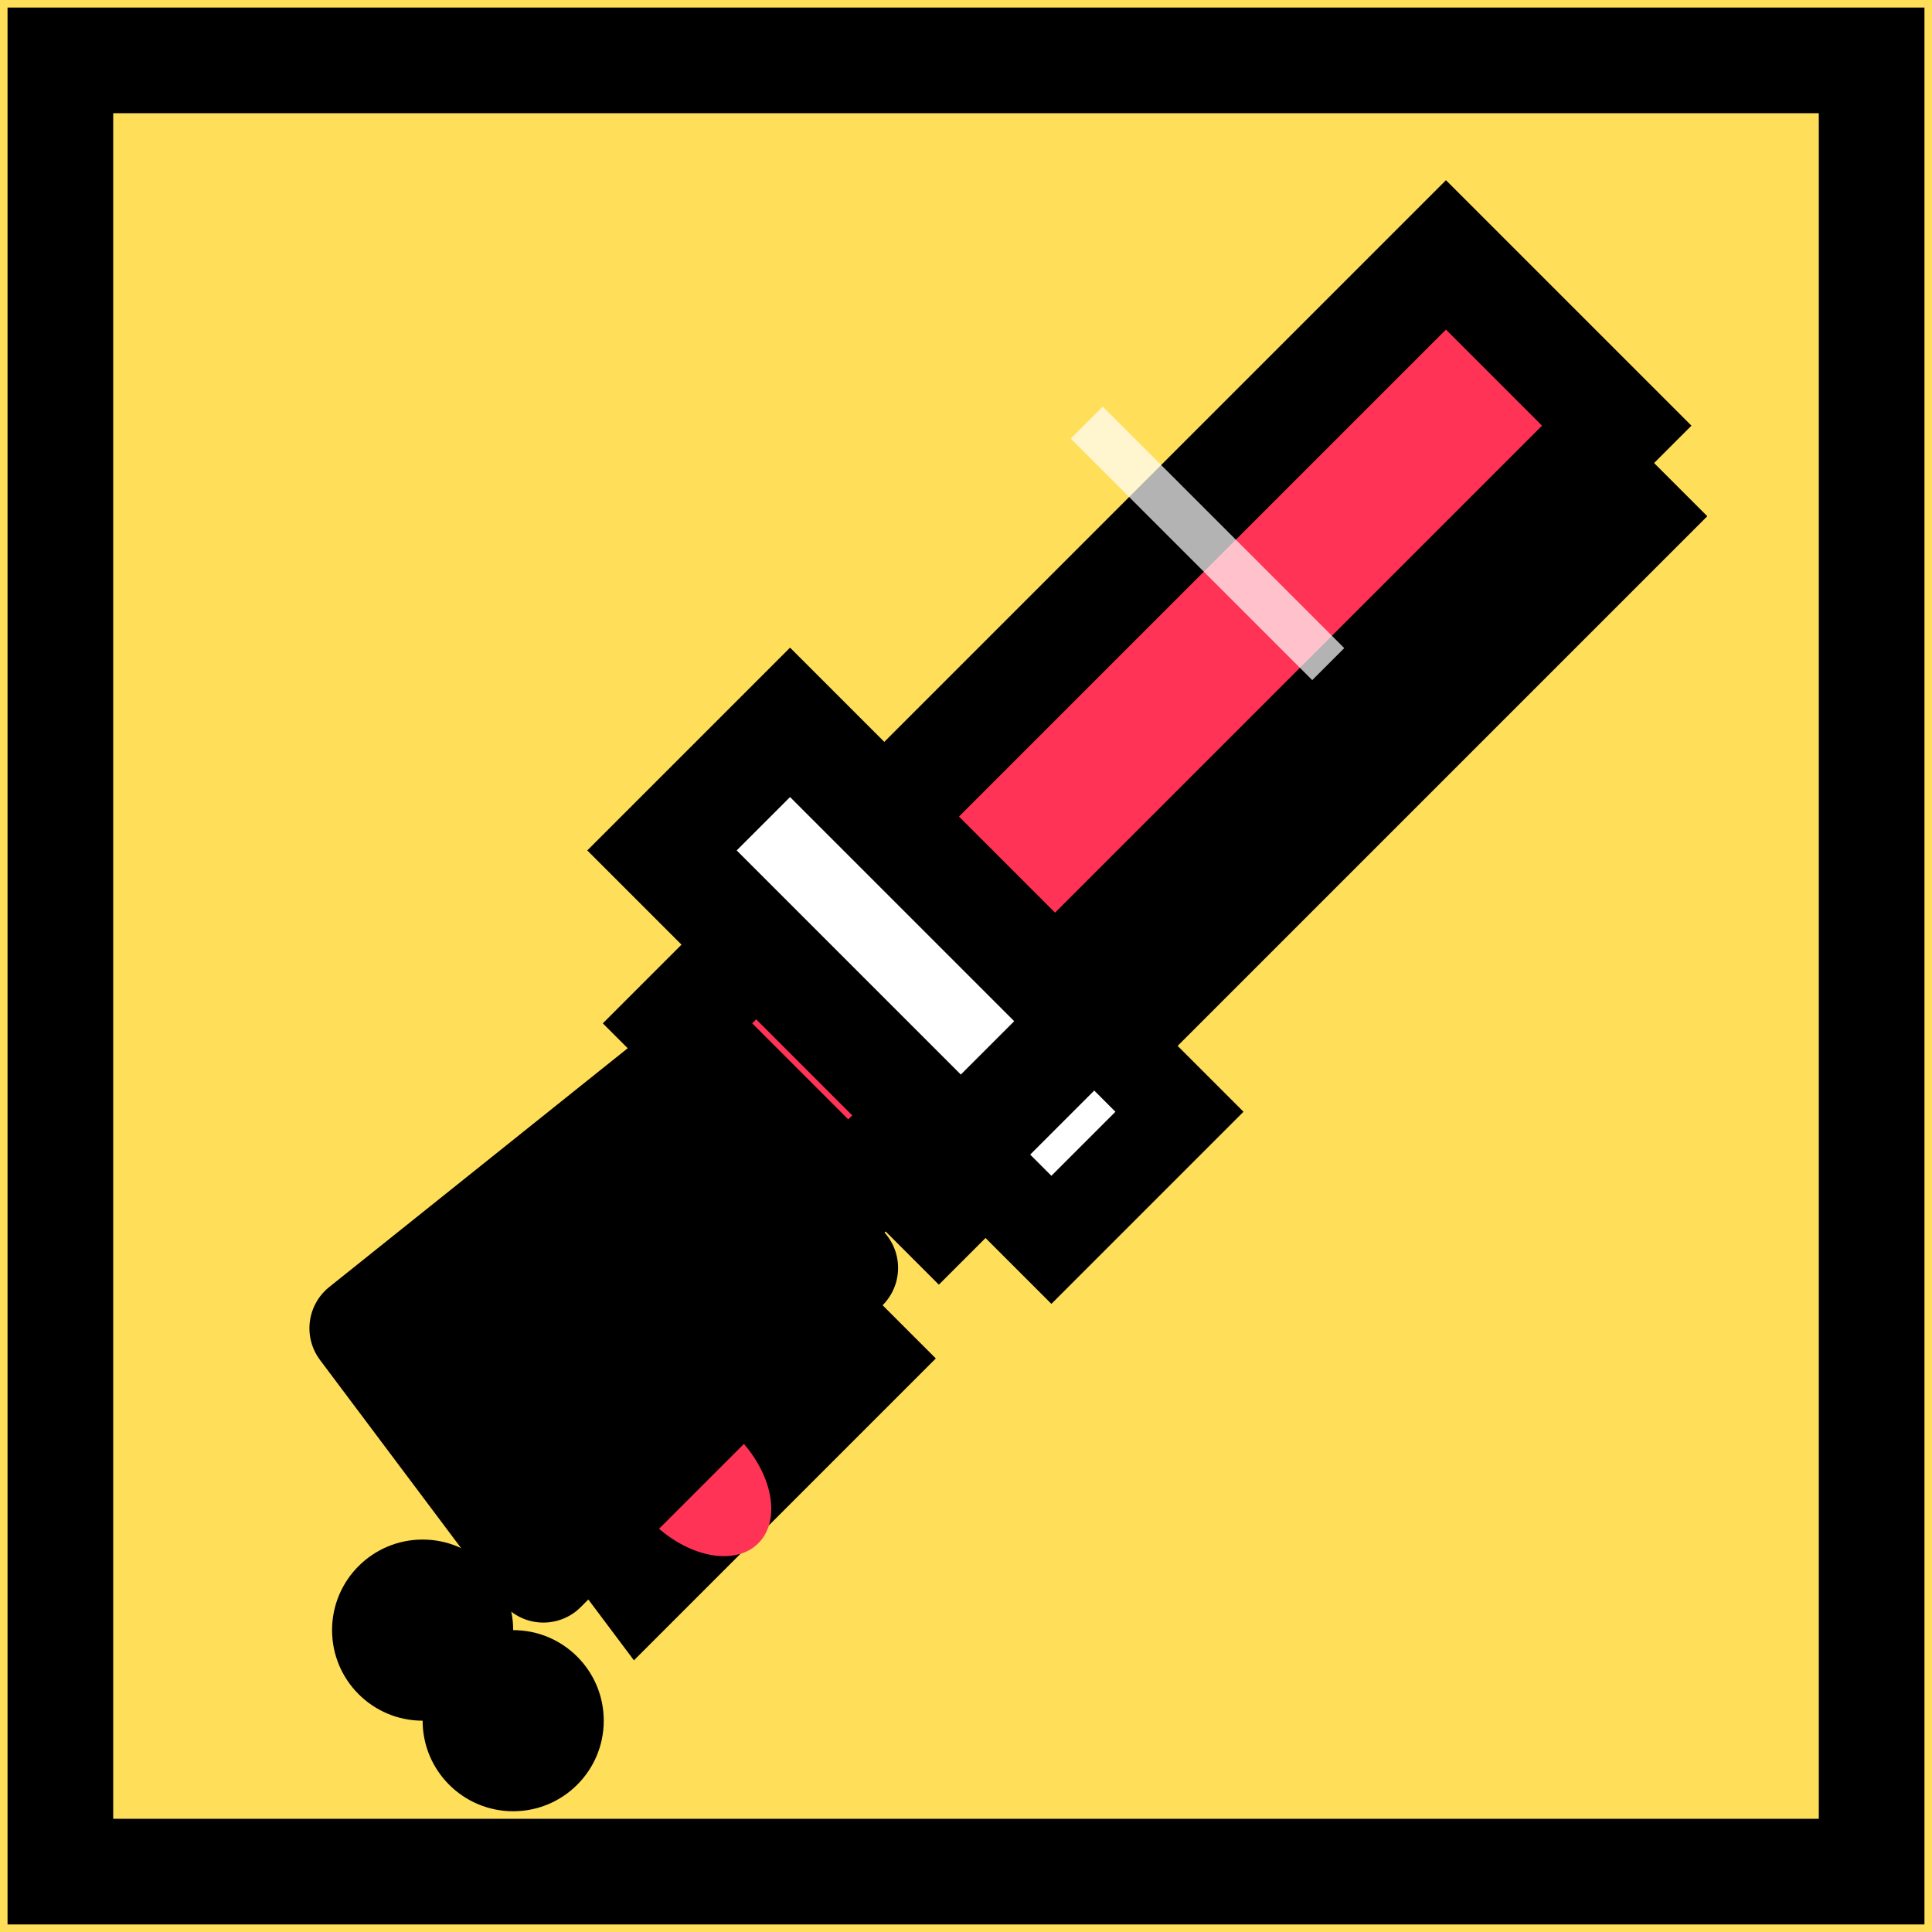
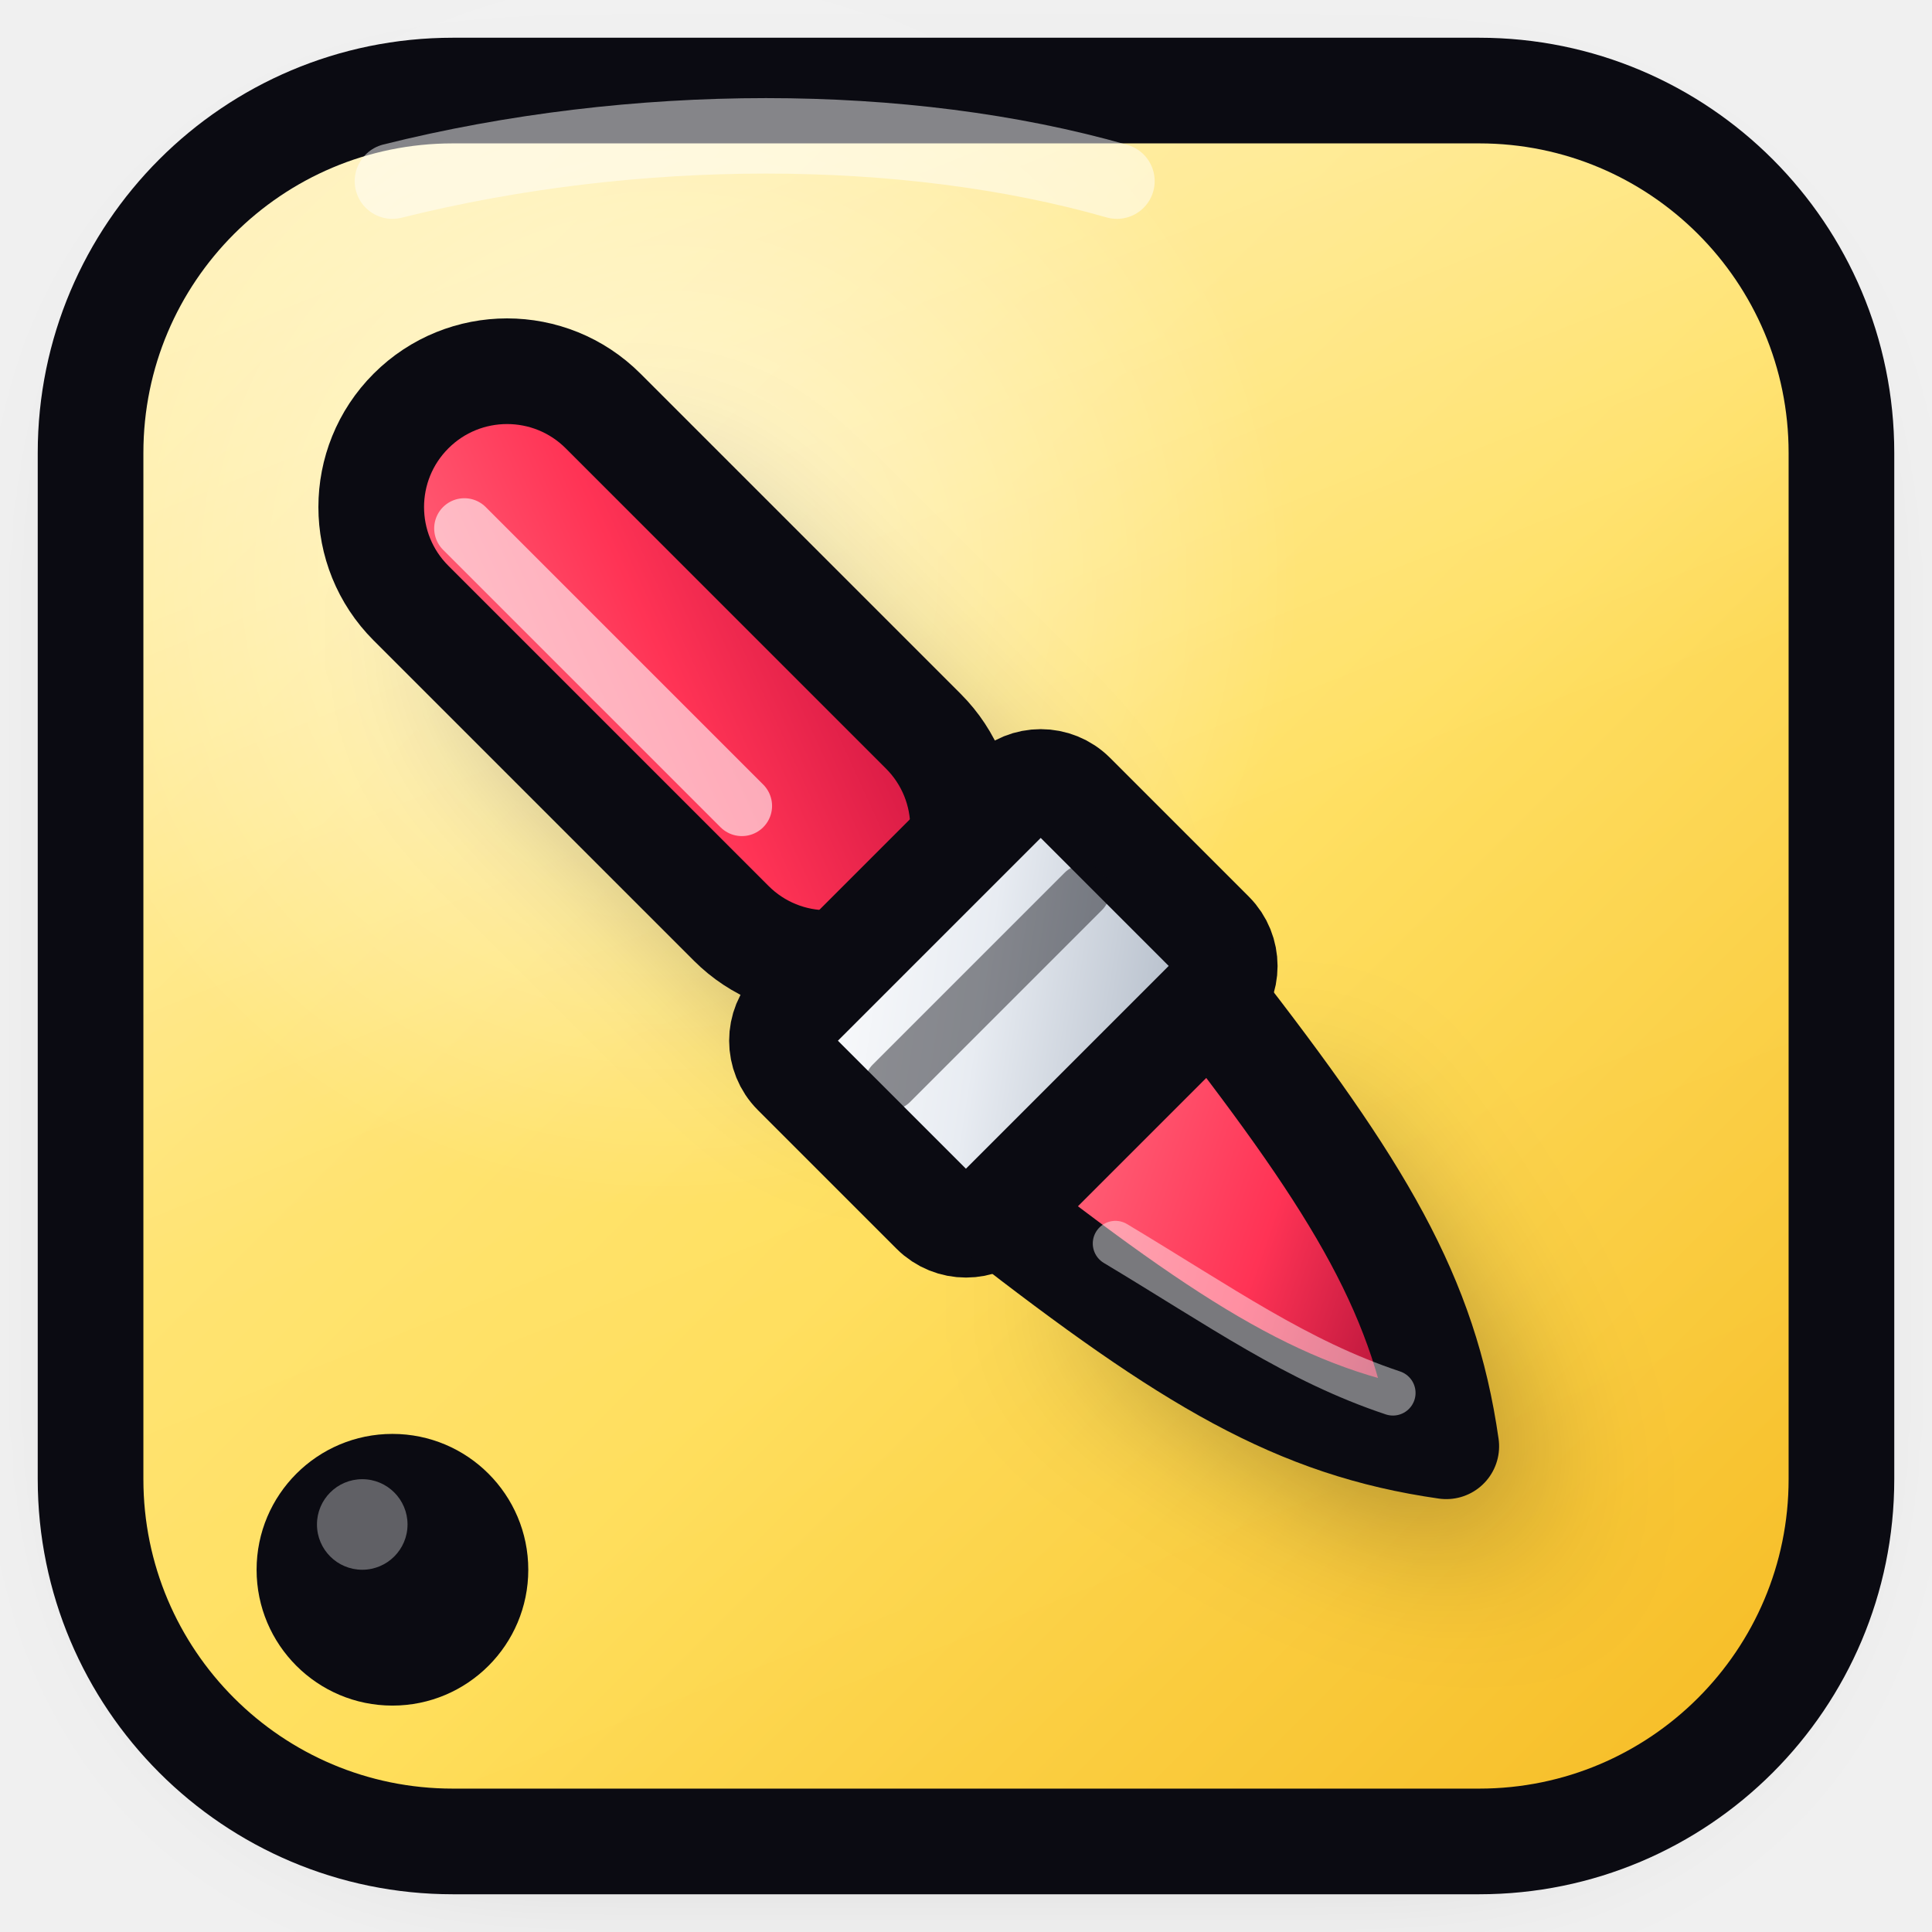
- <svg xmlns="http://www.w3.org/2000/svg" viewBox="0 0 64 64" width="64" height="64">
+ <svg xmlns="http://www.w3.org/2000/svg" viewBox="0 0 128 128" width="128" height="128">
  <defs>
-     <style>
-       .stroke{fill:none;stroke:#000;stroke-width:3.5;stroke-linejoin:round;stroke-linecap:round}
-     </style>
+     <linearGradient id="bg" x1="0" y1="0" x2="1" y2="1">
+       <stop offset="0" stop-color="#FFE98A" />
+       <stop offset="0.55" stop-color="#FFDE59" />
+       <stop offset="1" stop-color="#F5B921" />
+     </linearGradient>
+     <linearGradient id="handle" x1="0" y1="0" x2="1" y2="1">
+       <stop offset="0" stop-color="#FF6B7F" />
+       <stop offset="0.5" stop-color="#FF3355" />
+       <stop offset="1" stop-color="#C8103E" />
+     </linearGradient>
+     <linearGradient id="metal" x1="0" y1="0" x2="1" y2="1">
+       <stop offset="0" stop-color="#FFFFFF" />
+       <stop offset="0.45" stop-color="#E8ECF2" />
+       <stop offset="1" stop-color="#A8B2C0" />
+     </linearGradient>
+     <linearGradient id="bristle" x1="0" y1="0" x2="0.3" y2="1">
+       <stop offset="0" stop-color="#FF6B7F" />
+       <stop offset="0.55" stop-color="#FF3355" />
+       <stop offset="1" stop-color="#A30D34" />
+     </linearGradient>
+     <radialGradient id="glow" cx="0.5" cy="0.5" r="0.5">
+       <stop offset="0" stop-color="#FFFFFF" stop-opacity="0.55" />
+       <stop offset="1" stop-color="#FFFFFF" stop-opacity="0" />
+     </radialGradient>
+     <linearGradient id="sheen" x1="0" y1="0" x2="0.4" y2="1">
+       <stop offset="0" stop-color="#FFFFFF" stop-opacity="0.5" />
+       <stop offset="0.6" stop-color="#FFFFFF" stop-opacity="0.06" />
+       <stop offset="1" stop-color="#FFFFFF" stop-opacity="0" />
+     </linearGradient>
+     <filter id="soft" x="-30%" y="-30%" width="160%" height="160%">
+       <feGaussianBlur stdDeviation="5" />
+     </filter>
  </defs>
-   <rect x="0" y="0" width="64" height="64" fill="#FFDE59" />
-   <rect x="2" y="2" width="60" height="60" fill="none" stroke="#000" stroke-width="3.5" />
-   <g transform="translate(3,3)">
-     <rect x="34" y="6" width="8" height="36" transform="rotate(45 38 24)" fill="#000" />
-     <rect x="22" y="28" width="14" height="6" transform="rotate(45 29 31)" fill="#fff" stroke="#000" stroke-width="3" />
-     <path d="M 12 44 L 22 36 L 28 42 L 18 52 Z" fill="#000" />
-     <circle cx="14" cy="54" r="3" fill="#000" />
-     <ellipse cx="20" cy="46" rx="3" ry="2" fill="#FF3355" transform="rotate(45 20 46)" />
+   <rect x="10" y="12" width="108" height="108" rx="24" fill="#000" opacity="0.28" filter="url(#soft)" />
+   <rect x="6" y="6" width="116" height="116" rx="24" fill="url(#bg)" />
+   <rect x="6" y="6" width="116" height="116" rx="24" fill="url(#sheen)" />
+   <circle cx="44" cy="38" r="42" fill="url(#glow)" />
+   <rect x="6" y="6" width="116" height="116" rx="24" fill="none" stroke="#0B0B12" stroke-width="7" />
+   <g transform="translate(6,7)" opacity="0.35" filter="url(#soft)" fill="#000">
+     <rect x="55" y="14" width="18" height="46" rx="9" transform="rotate(-45 64 64)" />
+     <path d="M 54 76 L 74 76 C 72 92 70 100 64 108 C 58 100 56 92 54 76 Z" transform="rotate(-45 64 64)" />
  </g>
-   <rect x="34" y="6" width="8" height="36" transform="rotate(45 38 24)" fill="#FF3355" stroke="#000" stroke-width="3.5" />
-   <rect x="22" y="28" width="14" height="6" transform="rotate(45 29 31)" fill="#fff" stroke="#000" stroke-width="3.5" />
-   <path d="M 12 44 L 22 36 L 28 42 L 18 52 Z" fill="#000" stroke="#000" stroke-width="3.5" stroke-linejoin="round" />
-   <circle cx="14" cy="54" r="3" fill="#000" />
-   <line x1="36" y1="14" x2="44" y2="22" stroke="#fff" stroke-width="1.5" opacity="0.7" />
+   <g transform="rotate(-45 64 64)">
+     <rect x="55" y="12" width="18" height="48" rx="9" fill="url(#handle)" stroke="#0B0B12" stroke-width="7" />
+     <line x1="61" y1="20" x2="61" y2="46" stroke="#FFFFFF" stroke-width="4" stroke-linecap="round" opacity="0.6" />
+     <rect x="51" y="58" width="26" height="19" rx="3" fill="url(#metal)" stroke="#0B0B12" stroke-width="7" />
+     <line x1="55" y1="66" x2="73" y2="66" stroke="#0B0B12" stroke-width="3.5" stroke-linecap="round" opacity="0.45" />
+     <path d="M 54 77 L 74 77 C 72 93 70 101 64 109 C 58 101 56 93 54 77 Z" fill="url(#bristle)" stroke="#0B0B12" stroke-width="7" stroke-linejoin="round" />
+     <path d="M 58 84 C 60 92 61 98 64 104" fill="none" stroke="#FFFFFF" stroke-width="3" stroke-linecap="round" opacity="0.45" />
+   </g>
+   <circle cx="26" cy="104" r="9" fill="#0B0B12" />
+   <circle cx="24" cy="101" r="3" fill="#FFFFFF" opacity="0.35" />
+   <path d="M 26 12 C 42 8 60 8 74 12" fill="none" stroke="#FFFFFF" stroke-width="5" stroke-linecap="round" opacity="0.5" />
</svg>
